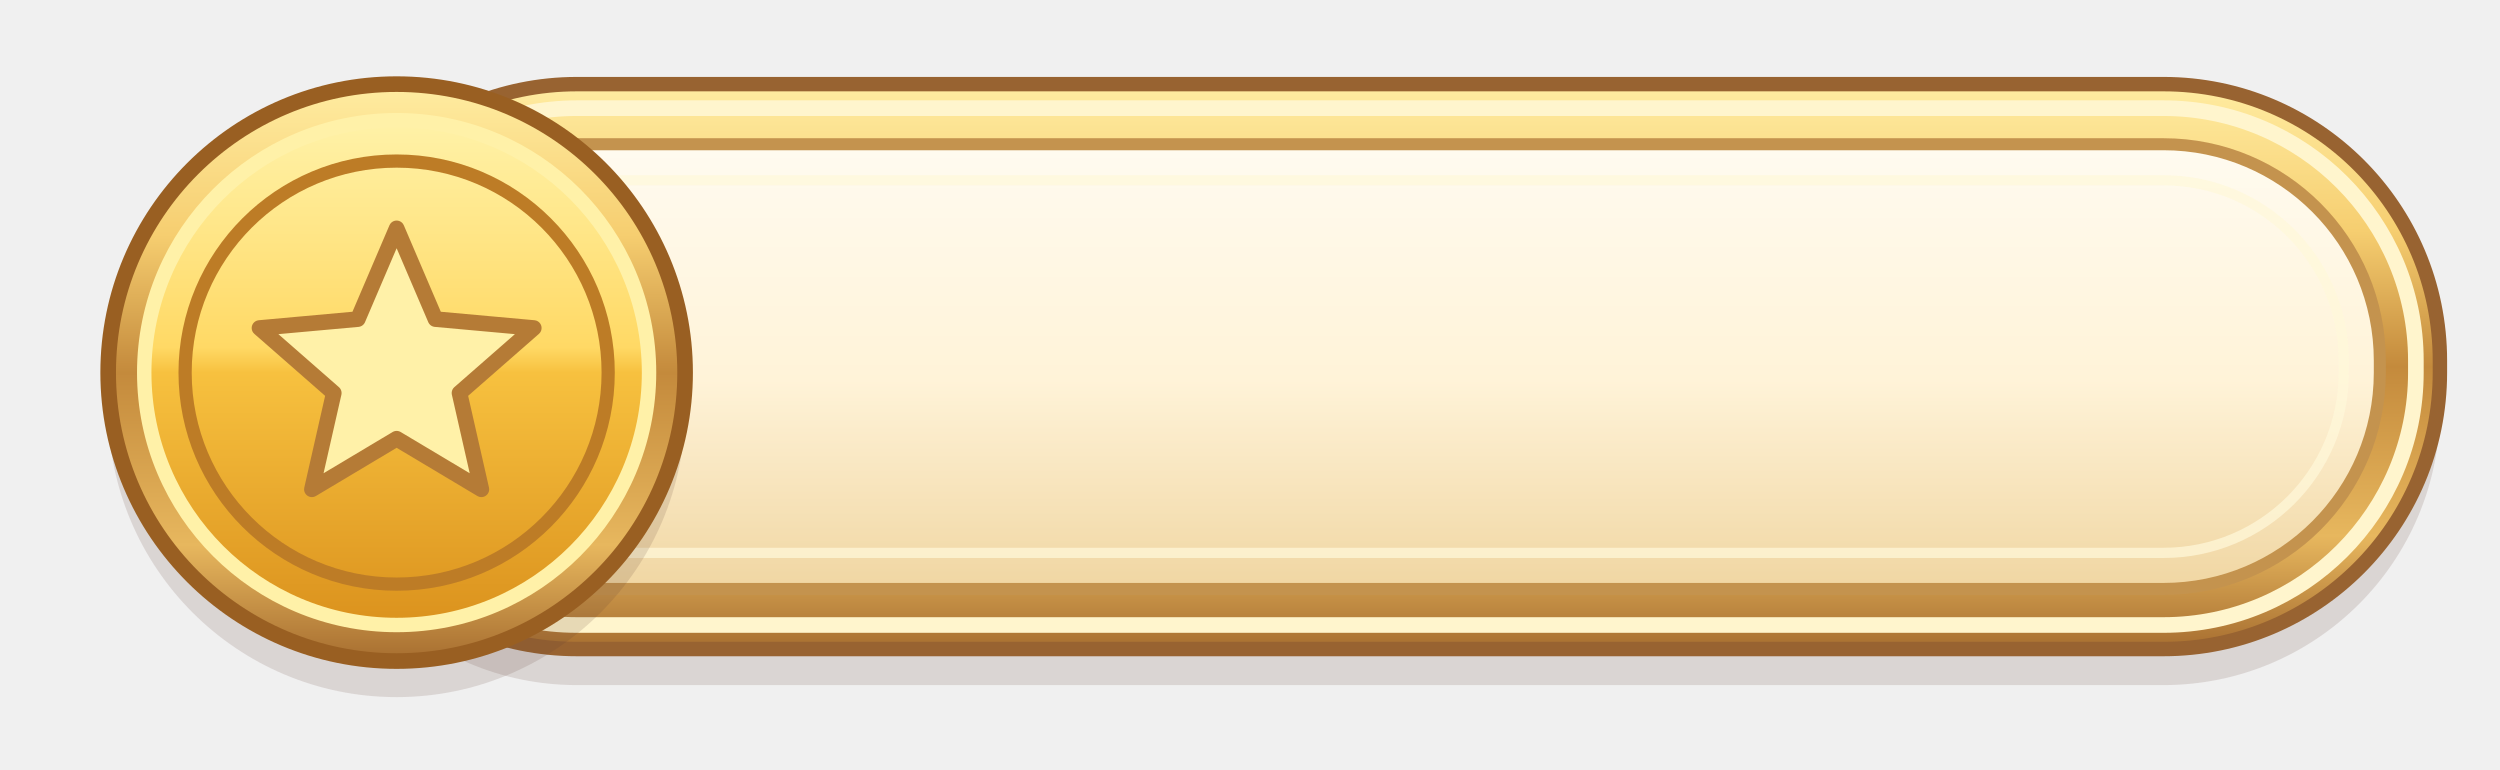
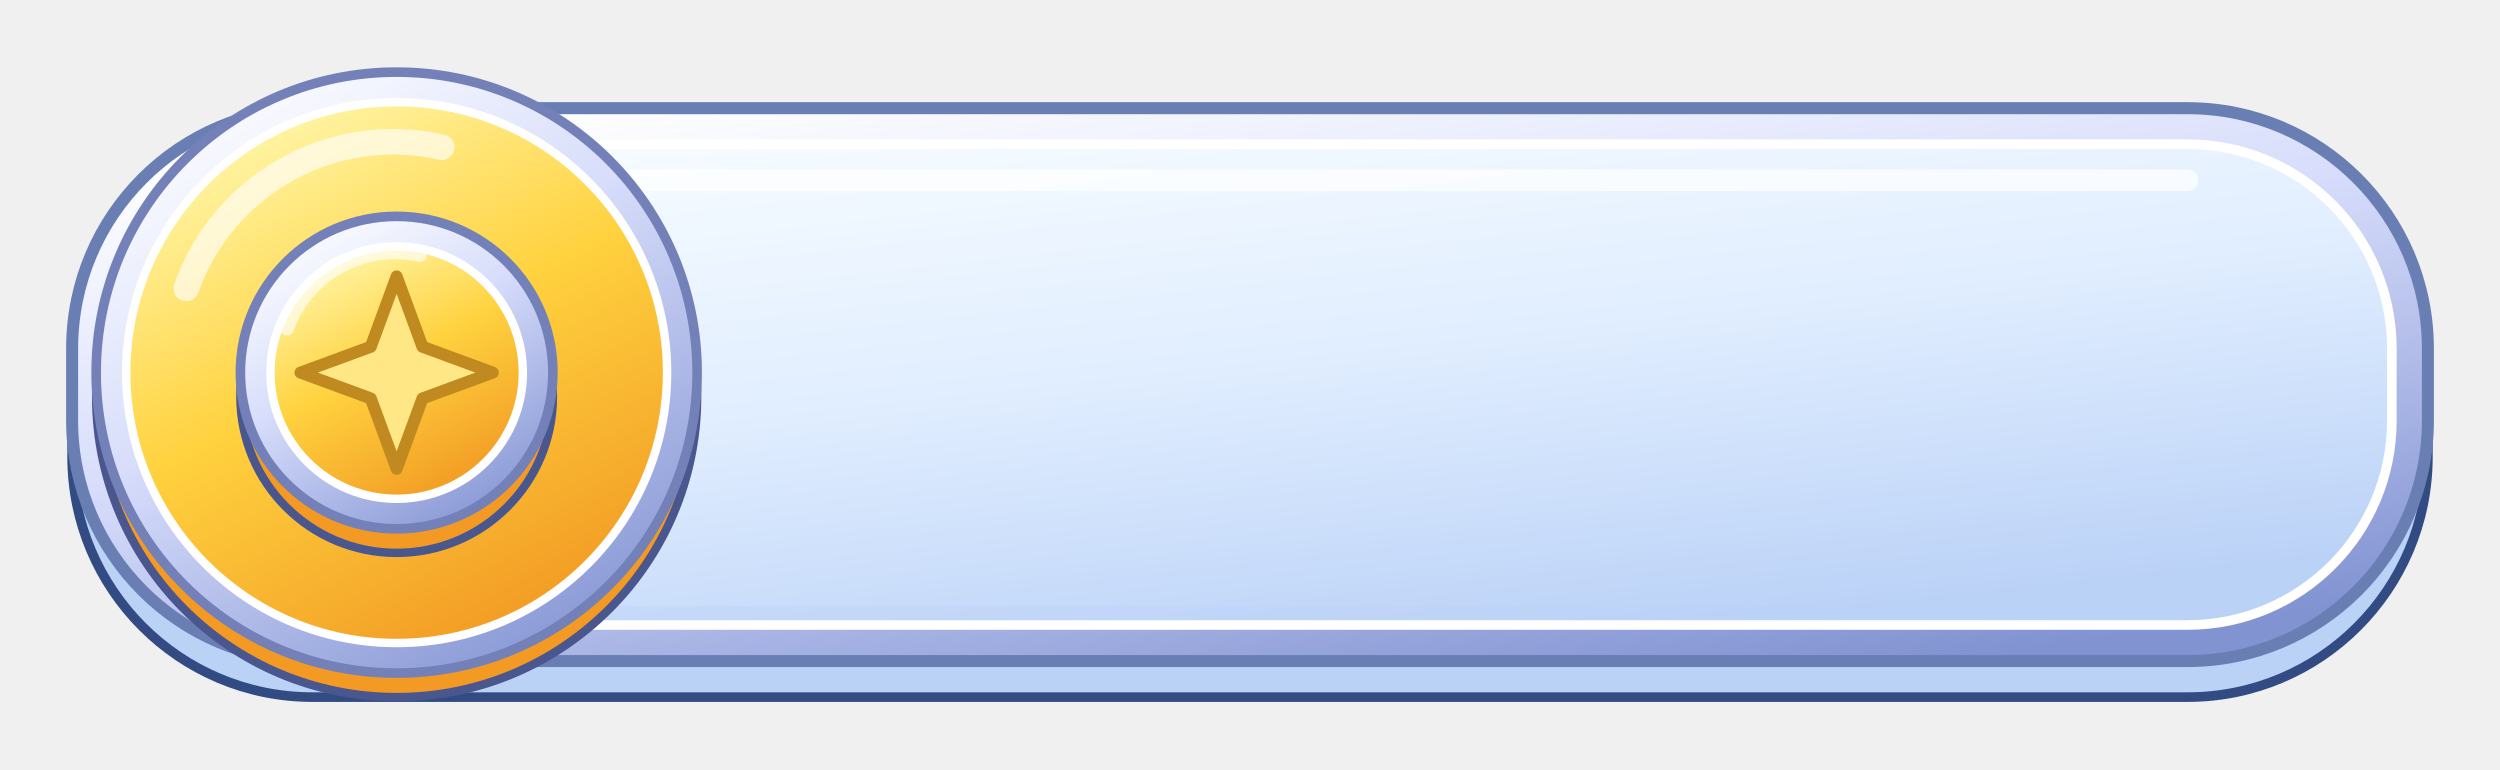
<svg xmlns="http://www.w3.org/2000/svg" width="208" height="64" viewBox="0 0 208 64" role="img" aria-labelledby="currency_coin-title currency_coin-desc">
  <defs>
-     <linearGradient id="currency_coin-paper" x1="0" y1="0" x2="0" y2="1">
-       <stop offset="0%" stop-color="#FFFBF0" />
-       <stop offset="53%" stop-color="#FFF3D8" />
-       <stop offset="100%" stop-color="#F0D6A2" />
+     <linearGradient id="u-blue" x1=".18" y1="0" x2=".7" y2="1">
+       <stop stop-color="#C9F6FF" />
+       <stop offset=".48" stop-color="#5CB9FA" />
+       <stop offset="1" stop-color="#426DD2" />
+     </linearGradient>
+     <linearGradient id="u-violet" x1=".18" y1="0" x2=".7" y2="1">
+       <stop stop-color="#F0BEFF" />
+       <stop offset=".48" stop-color="#B378F3" />
+       <stop offset="1" stop-color="#7750D5" />
+     </linearGradient>
+     <linearGradient id="u-gold" x1=".18" y1="0" x2=".7" y2="1">
+       <stop stop-color="#FFFAB4" />
+       <stop offset=".48" stop-color="#FFD23F" />
+       <stop offset="1" stop-color="#F29A23" />
+     </linearGradient>
+     <linearGradient id="u-lime" x1=".18" y1="0" x2=".7" y2="1">
+       <stop stop-color="#E6FF9D" />
+       <stop offset=".48" stop-color="#A0EE28" />
+       <stop offset="1" stop-color="#4DB51B" />
+     </linearGradient>
+     <linearGradient id="u-red" x1=".18" y1="0" x2=".7" y2="1">
+       <stop stop-color="#FFC0CE" />
+       <stop offset=".48" stop-color="#FF6585" />
+       <stop offset="1" stop-color="#CE386A" />
+     </linearGradient>
+     <linearGradient id="u-cream" x1=".18" y1="0" x2=".7" y2="1">
+       <stop stop-color="#FFFFF5" />
+       <stop offset=".48" stop-color="#FFF1CF" />
+       <stop offset="1" stop-color="#F3DFAE" />
+     </linearGradient>
+     <linearGradient id="u-paper" x1=".18" y1="0" x2=".7" y2="1">
+       <stop stop-color="#F7FCFF" />
+       <stop offset=".48" stop-color="#E1EEFF" />
+       <stop offset="1" stop-color="#BBD2F7" />
+     </linearGradient>
+     <linearGradient id="u-silver" x1=".18" y1="0" x2=".7" y2="1">
+       <stop stop-color="#FFFFFF" />
+       <stop offset=".48" stop-color="#D9E8F7" />
+       <stop offset="1" stop-color="#95AFD4" />
+     </linearGradient>
+     <linearGradient id="u-bronze" x1=".18" y1="0" x2=".7" y2="1">
+       <stop stop-color="#FFE3AD" />
+       <stop offset=".48" stop-color="#F4B269" />
+       <stop offset="1" stop-color="#C77D4B" />
+     </linearGradient>
+     <linearGradient id="u-teal" x1=".18" y1="0" x2=".7" y2="1">
+       <stop stop-color="#C4FFF4" />
+       <stop offset=".48" stop-color="#56DCD4" />
+       <stop offset="1" stop-color="#269CAB" />
+     </linearGradient>
+     <linearGradient id="u-dark" x1=".18" y1="0" x2=".7" y2="1">
+       <stop stop-color="#7389E0" />
+       <stop offset=".48" stop-color="#4D54B7" />
+       <stop offset="1" stop-color="#323888" />
+     </linearGradient>
+     <linearGradient id="u-disabled" x1=".18" y1="0" x2=".7" y2="1">
+       <stop stop-color="#F4EFE8" />
+       <stop offset=".48" stop-color="#DED6CA" />
+       <stop offset="1" stop-color="#B9AD9E" />
+     </linearGradient>
+     <linearGradient id="u-pink" x1=".18" y1="0" x2=".7" y2="1">
+       <stop stop-color="#FFE1F3" />
+       <stop offset=".48" stop-color="#FF9ECD" />
+       <stop offset="1" stop-color="#DA66AA" />
+     </linearGradient>
+     <linearGradient id="u-ink" x1=".18" y1="0" x2=".7" y2="1">
+       <stop stop-color="#697BA8" />
+       <stop offset=".48" stop-color="#43577E" />
+       <stop offset="1" stop-color="#334768" />
+     </linearGradient>
+     <linearGradient id="u-accent" x1=".18" y1="0" x2=".7" y2="1">
+       <stop stop-color="#C9F6FF" />
+       <stop offset=".48" stop-color="#5CB9FA" />
+       <stop offset="1" stop-color="#426DD2" />
+     </linearGradient>
+     <linearGradient id="u-gloss" x1="0" y1="0" x2="0" y2="1">
+       <stop stop-color="#FFFFFF" stop-opacity=".63" />
+       <stop offset="1" stop-color="#FFFFFF" stop-opacity="0" />
+     </linearGradient>
+     <linearGradient id="u-rim" x1=".2" y1="0" x2=".8" y2="1">
+       <stop stop-color="#FFFFFF" />
+       <stop offset=".42" stop-color="#D7DDFB" />
+       <stop offset="1" stop-color="#8293D2" />
+     </linearGradient>
+     <linearGradient id="currency_coin-danger" x1="0" y1="0" x2="0" y2="1">
+       <stop offset="0" stop-color="#FFC0CE" />
+       <stop offset=".48" stop-color="#FF6585" />
+       <stop offset="1" stop-color="#CE386A" />
+     </linearGradient>
+     <linearGradient id="currency_coin-dark" x1="0" y1="0" x2="0" y2="1">
+       <stop offset="0" stop-color="#7389E0" />
+       <stop offset=".48" stop-color="#4D54B7" />
+       <stop offset="1" stop-color="#323888" />
+     </linearGradient>
+     <linearGradient id="currency_coin-disabled" x1="0" y1="0" x2="0" y2="1">
+       <stop offset="0" stop-color="#F4EFE8" />
+       <stop offset=".48" stop-color="#DED6CA" />
+       <stop offset="1" stop-color="#B9AD9E" />
+     </linearGradient>
+     <linearGradient id="currency_coin-edge" x1="0" y1="0" x2="0" y2="1">
+       <stop offset="0" stop-color="#697BA8" />
+       <stop offset=".48" stop-color="#43577E" />
+       <stop offset="1" stop-color="#334768" />
+     </linearGradient>
+     <linearGradient id="currency_coin-ghost" x1="0" y1="0" x2="0" y2="1">
+       <stop offset="0" stop-color="#F7FCFF" />
+       <stop offset=".48" stop-color="#E1EEFF" />
+       <stop offset="1" stop-color="#BBD2F7" />
    </linearGradient>
    <linearGradient id="currency_coin-gold" x1="0" y1="0" x2="0" y2="1">
-       <stop offset="0%" stop-color="#FFF2A8" />
-       <stop offset="45%" stop-color="#FFD965" />
-       <stop offset="50%" stop-color="#F7C13F" />
-       <stop offset="100%" stop-color="#DB921D" />
+       <stop offset="0" stop-color="#FFFAB4" />
+       <stop offset=".48" stop-color="#FFD23F" />
+       <stop offset="1" stop-color="#F29A23" />
    </linearGradient>
    <linearGradient id="currency_coin-goldHover" x1="0" y1="0" x2="0" y2="1">
-       <stop offset="0%" stop-color="#FFF8CD" />
-       <stop offset="45%" stop-color="#FFE889" />
-       <stop offset="50%" stop-color="#FFD14F" />
-       <stop offset="100%" stop-color="#EDA62E" />
+       <stop offset="0" stop-color="#FFFAB4" />
+       <stop offset=".48" stop-color="#FFD23F" />
+       <stop offset="1" stop-color="#F29A23" />
    </linearGradient>
    <linearGradient id="currency_coin-goldPressed" x1="0" y1="0" x2="0" y2="1">
-       <stop offset="0%" stop-color="#C98622" />
-       <stop offset="20%" stop-color="#E9A932" />
-       <stop offset="100%" stop-color="#FFE188" />
+       <stop offset="0" stop-color="#FFFAB4" />
+       <stop offset=".48" stop-color="#FFD23F" />
+       <stop offset="1" stop-color="#F29A23" />
+     </linearGradient>
+     <linearGradient id="currency_coin-green" x1="0" y1="0" x2="0" y2="1">
+       <stop offset="0" stop-color="#E6FF9D" />
+       <stop offset=".48" stop-color="#A0EE28" />
+       <stop offset="1" stop-color="#4DB51B" />
+     </linearGradient>
+     <linearGradient id="currency_coin-paper" x1="0" y1="0" x2="0" y2="1">
+       <stop offset="0" stop-color="#F7FCFF" />
+       <stop offset=".48" stop-color="#E1EEFF" />
+       <stop offset="1" stop-color="#BBD2F7" />
    </linearGradient>
    <linearGradient id="currency_coin-plum" x1="0" y1="0" x2="0" y2="1">
-       <stop offset="0%" stop-color="#9660AB" />
-       <stop offset="45%" stop-color="#78428F" />
-       <stop offset="50%" stop-color="#6B357F" />
-       <stop offset="100%" stop-color="#472553" />
+       <stop offset="0" stop-color="#F0BEFF" />
+       <stop offset=".48" stop-color="#B378F3" />
+       <stop offset="1" stop-color="#7750D5" />
    </linearGradient>
    <linearGradient id="currency_coin-plumHover" x1="0" y1="0" x2="0" y2="1">
-       <stop offset="0%" stop-color="#AE7AC0" />
-       <stop offset="45%" stop-color="#8D55A3" />
-       <stop offset="50%" stop-color="#814895" />
-       <stop offset="100%" stop-color="#572D64" />
+       <stop offset="0" stop-color="#F0BEFF" />
+       <stop offset=".48" stop-color="#B378F3" />
+       <stop offset="1" stop-color="#7750D5" />
    </linearGradient>
    <linearGradient id="currency_coin-plumPressed" x1="0" y1="0" x2="0" y2="1">
-       <stop offset="0%" stop-color="#3B2248" />
-       <stop offset="35%" stop-color="#5C3272" />
-       <stop offset="100%" stop-color="#8C55A1" />
-     </linearGradient>
-     <linearGradient id="currency_coin-dark" x1="0" y1="0" x2="0" y2="1">
-       <stop offset="0%" stop-color="#4B3054" />
-       <stop offset="100%" stop-color="#30203B" />
-     </linearGradient>
-     <linearGradient id="currency_coin-edge" x1="0" y1="0" x2="0" y2="1">
-       <stop offset="0%" stop-color="#FFECA1" />
-       <stop offset="26%" stop-color="#F6CE70" />
-       <stop offset="50%" stop-color="#C48A3C" />
-       <stop offset="80%" stop-color="#E7B75E" />
-       <stop offset="100%" stop-color="#A76E30" />
+       <stop offset="0" stop-color="#F0BEFF" />
+       <stop offset=".48" stop-color="#B378F3" />
+       <stop offset="1" stop-color="#7750D5" />
    </linearGradient>
    <linearGradient id="currency_coin-teal" x1="0" y1="0" x2="0" y2="1">
-       <stop offset="0%" stop-color="#B5F2EB" />
-       <stop offset="40%" stop-color="#54C6D5" />
-       <stop offset="100%" stop-color="#267890" />
-     </linearGradient>
-     <linearGradient id="currency_coin-green" x1="0" y1="0" x2="0" y2="1">
-       <stop offset="0%" stop-color="#ADDFAD" />
-       <stop offset="40%" stop-color="#67AD83" />
-       <stop offset="100%" stop-color="#367459" />
-     </linearGradient>
-     <linearGradient id="currency_coin-danger" x1="0" y1="0" x2="0" y2="1">
-       <stop offset="0%" stop-color="#DE8392" />
-       <stop offset="40%" stop-color="#BD5870" />
-       <stop offset="100%" stop-color="#84394D" />
-     </linearGradient>
-     <linearGradient id="currency_coin-disabled" x1="0" y1="0" x2="0" y2="1">
-       <stop offset="0%" stop-color="#E5DBC9" />
-       <stop offset="100%" stop-color="#C5B5A0" />
-     </linearGradient>
-     <linearGradient id="currency_coin-ghost" x1="0" y1="0" x2="0" y2="1">
-       <stop offset="0%" stop-color="#FFFCF3" />
-       <stop offset="100%" stop-color="#F7E8C9" />
+       <stop offset="0" stop-color="#C4FFF4" />
+       <stop offset=".48" stop-color="#56DCD4" />
+       <stop offset="1" stop-color="#269CAB" />
    </linearGradient>
  </defs>
-   <rect x="25" y="10" width="178" height="47" rx="23" fill="#603B31" stroke="none" stroke-width="1" opacity="0.15" />
-   <rect x="25" y="7" width="178" height="47" rx="23" fill="url(#currency_coin-edge)" stroke="#986331" stroke-width="1.2" />
-   <rect x="27" y="9" width="174" height="43" rx="21" fill="none" stroke="#FFF5CD" stroke-width="1.3" />
-   <rect x="30" y="12" width="168" height="37" rx="18" fill="url(#currency_coin-paper)" stroke="#C4934E" stroke-width="1" />
-   <rect x="33" y="15" width="162" height="31" rx="15" fill="none" stroke="#FFF8DA" stroke-width="0.85" opacity="0.72" />
-   <circle cx="33" cy="34" r="24" fill="#603B31" opacity=".15" />
-   <circle cx="33" cy="31" r="24" fill="url(#currency_coin-edge)" stroke="#995F22" stroke-width="1.3" />
-   <circle cx="33" cy="31" r="21" fill="url(#currency_coin-gold)" stroke="#FFF1A8" stroke-width="1.2" />
-   <circle cx="33" cy="31" r="17.6" fill="none" stroke="#BD7C26" stroke-width="1.1" />
-   <polygon points="33.00,19.00 36.23,26.55 44.41,27.29 38.23,32.70 40.05,40.71 33.00,36.50 25.95,40.71 27.77,32.70 21.59,27.29 29.77,26.55" fill="#FFF1A8" stroke="#B57B36" stroke-width="1.3" stroke-linejoin="round" />
+   <g stroke-linejoin="round" stroke-linecap="round">
+     <rect x="6" y="12" width="196" height="46" rx="20" fill="#BBD2F7" stroke="#324B83" stroke-width="0.8" />
+     <rect x="6" y="9" width="196" height="46" rx="20" fill="url(#u-rim)" stroke="#697FB4" stroke-width="1" />
+     <rect x="9" y="12" width="190" height="40" rx="17" fill="url(#u-paper)" stroke="#FFFFFF" stroke-width="0.8" />
+     <path d="M12 29 Q12 15 26 15 H182" fill="none" stroke="#FFFFFF" stroke-width="1.8" opacity=".7" stroke-linecap="round" />
+     <path d="M26 51 H182" fill="none" stroke="#BBD2F7" stroke-width="1.2" opacity=".35" stroke-linecap="round" />
+     <circle cx="33" cy="33" r="25" fill="#F29A23" stroke="#4A568E" stroke-width="0.7" />
+     <circle cx="33" cy="31" r="25" fill="url(#u-rim)" stroke="#7381B8" stroke-width="0.8" />
+     <circle cx="33" cy="31" r="22.5" fill="url(#u-gold)" stroke="#FFFFFF" stroke-width="0.7" />
+     <path d="M15.5 24 A18.25 18.25 0 0 1 36.75 12.25" fill="none" stroke="#FFFFFF" stroke-width="2.125" stroke-linecap="round" opacity=".65" />
+     <g transform="translate(17 15) scale(1)">
+       <circle cx="16" cy="18" r="13" fill="#F29A23" stroke="#4A568E" stroke-width="0.7" />
+       <circle cx="16" cy="16" r="13" fill="url(#u-rim)" stroke="#7381B8" stroke-width="0.8" />
+       <circle cx="16" cy="16" r="10.5" fill="url(#u-gold)" stroke="#FFFFFF" stroke-width="0.7" />
+       <path d="M6.9 12.36 A9.49 9.49 0 0 1 17.95 6.25" fill="none" stroke="#FFFFFF" stroke-width="1.105" stroke-linecap="round" opacity=".65" />
+       <path d="M16 8 L18.15 13.85 L24 16 L18.15 18.15 L16 24 L13.85 18.15 L8 16 L13.85 13.85 Z" fill="#FFE786" stroke="#C08A21" stroke-width="1" stroke-linejoin="round" />
+     </g>
+   </g>
</svg>
